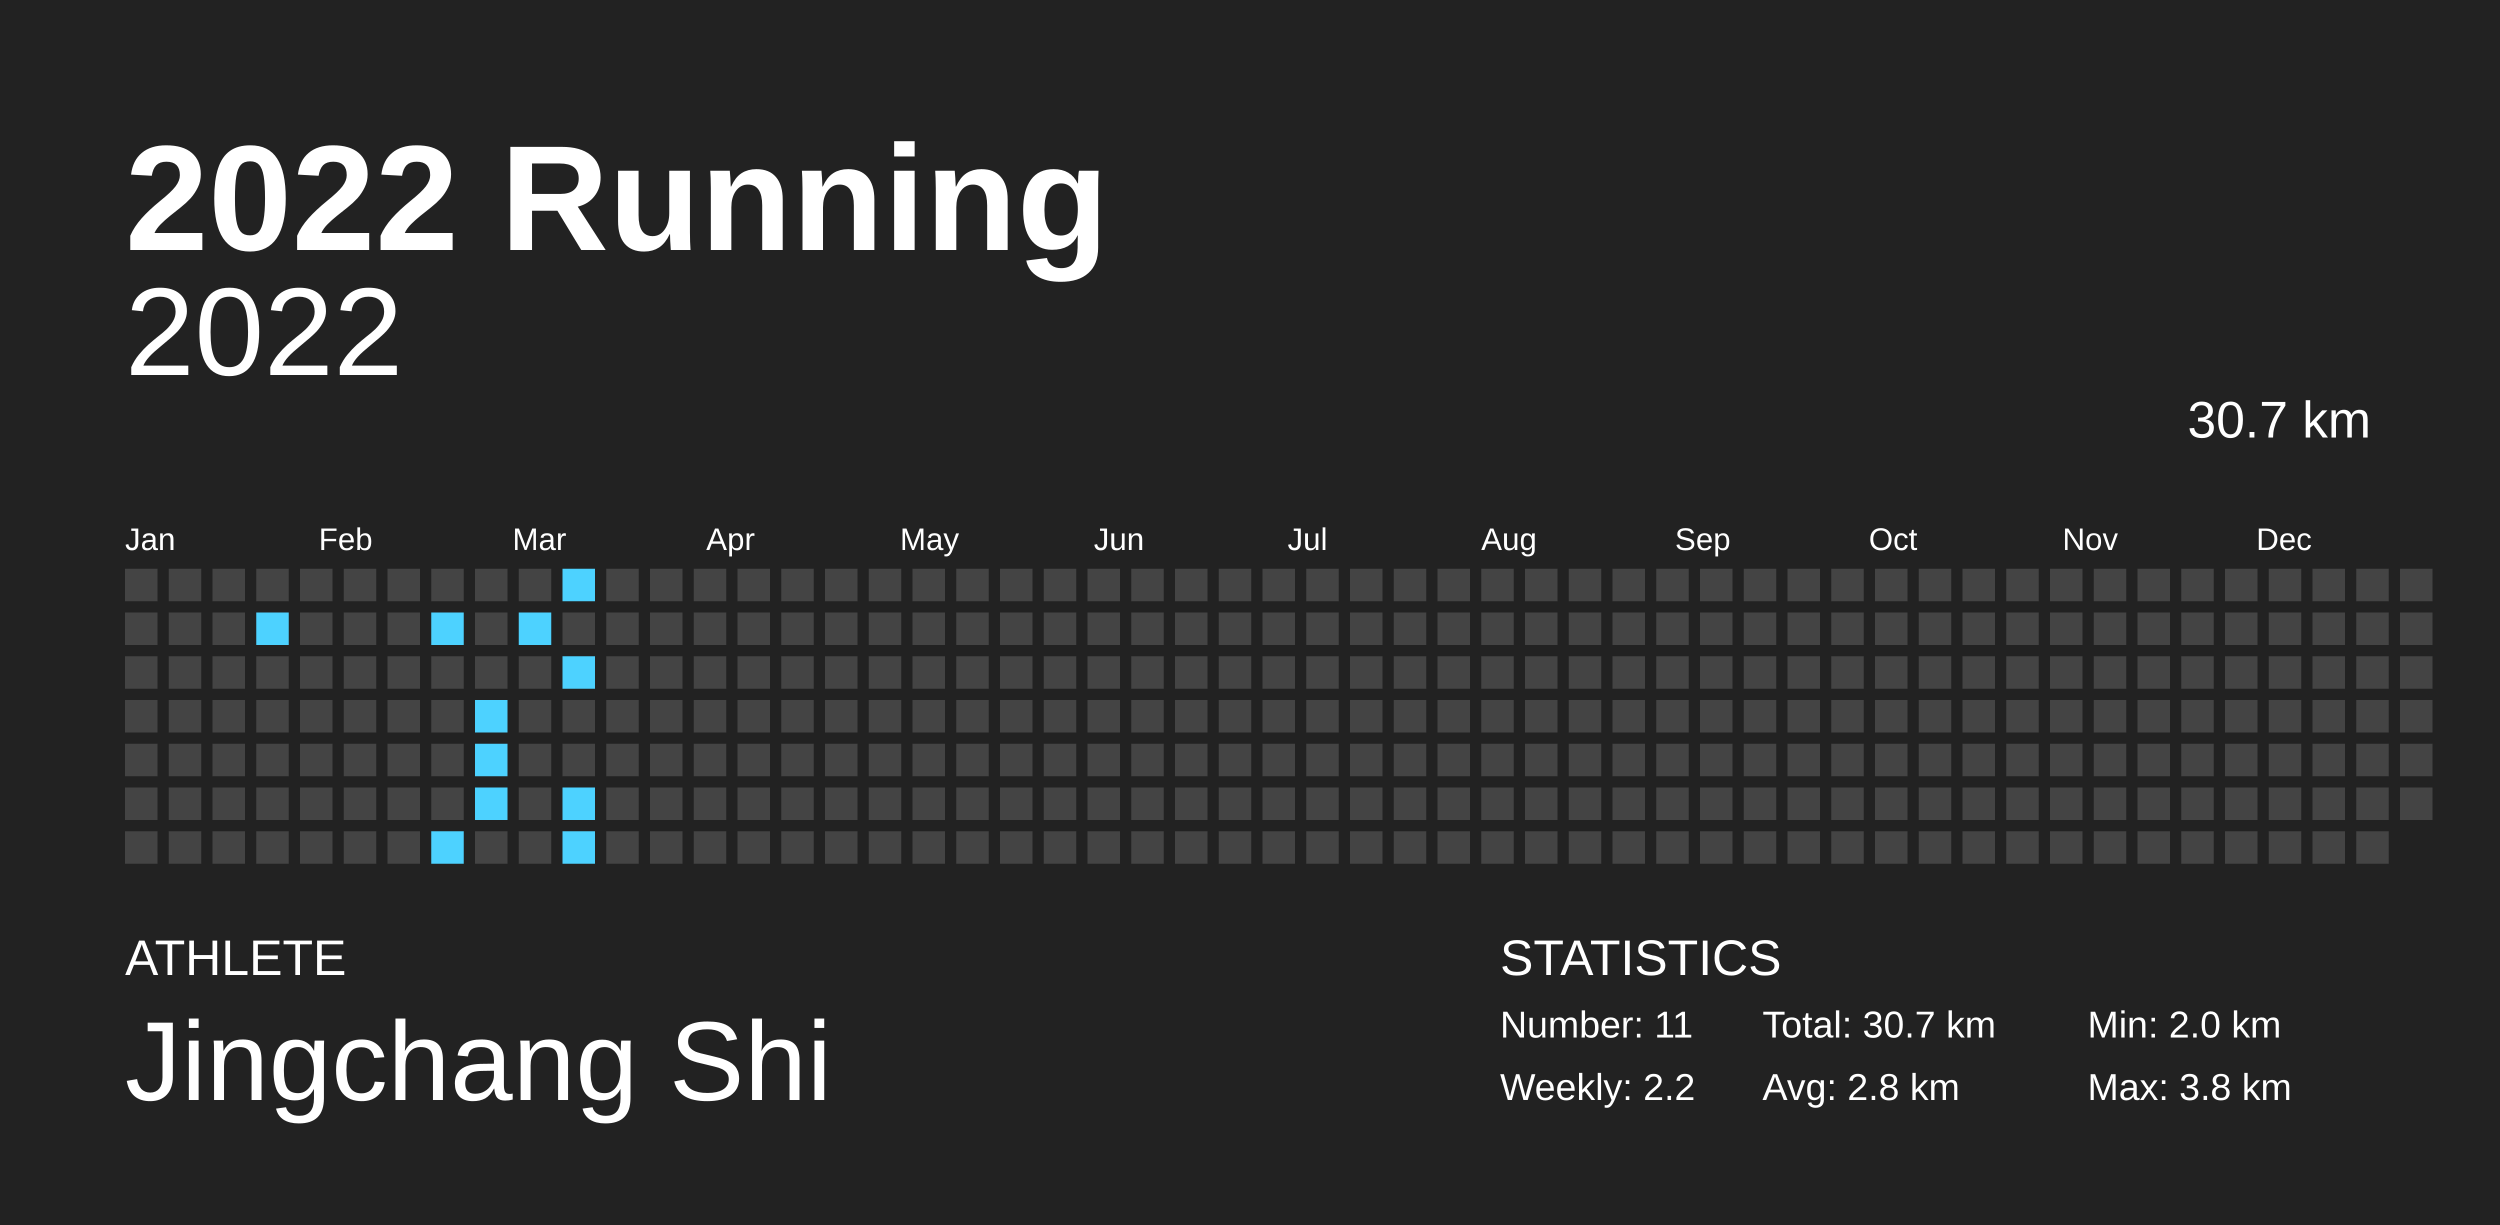
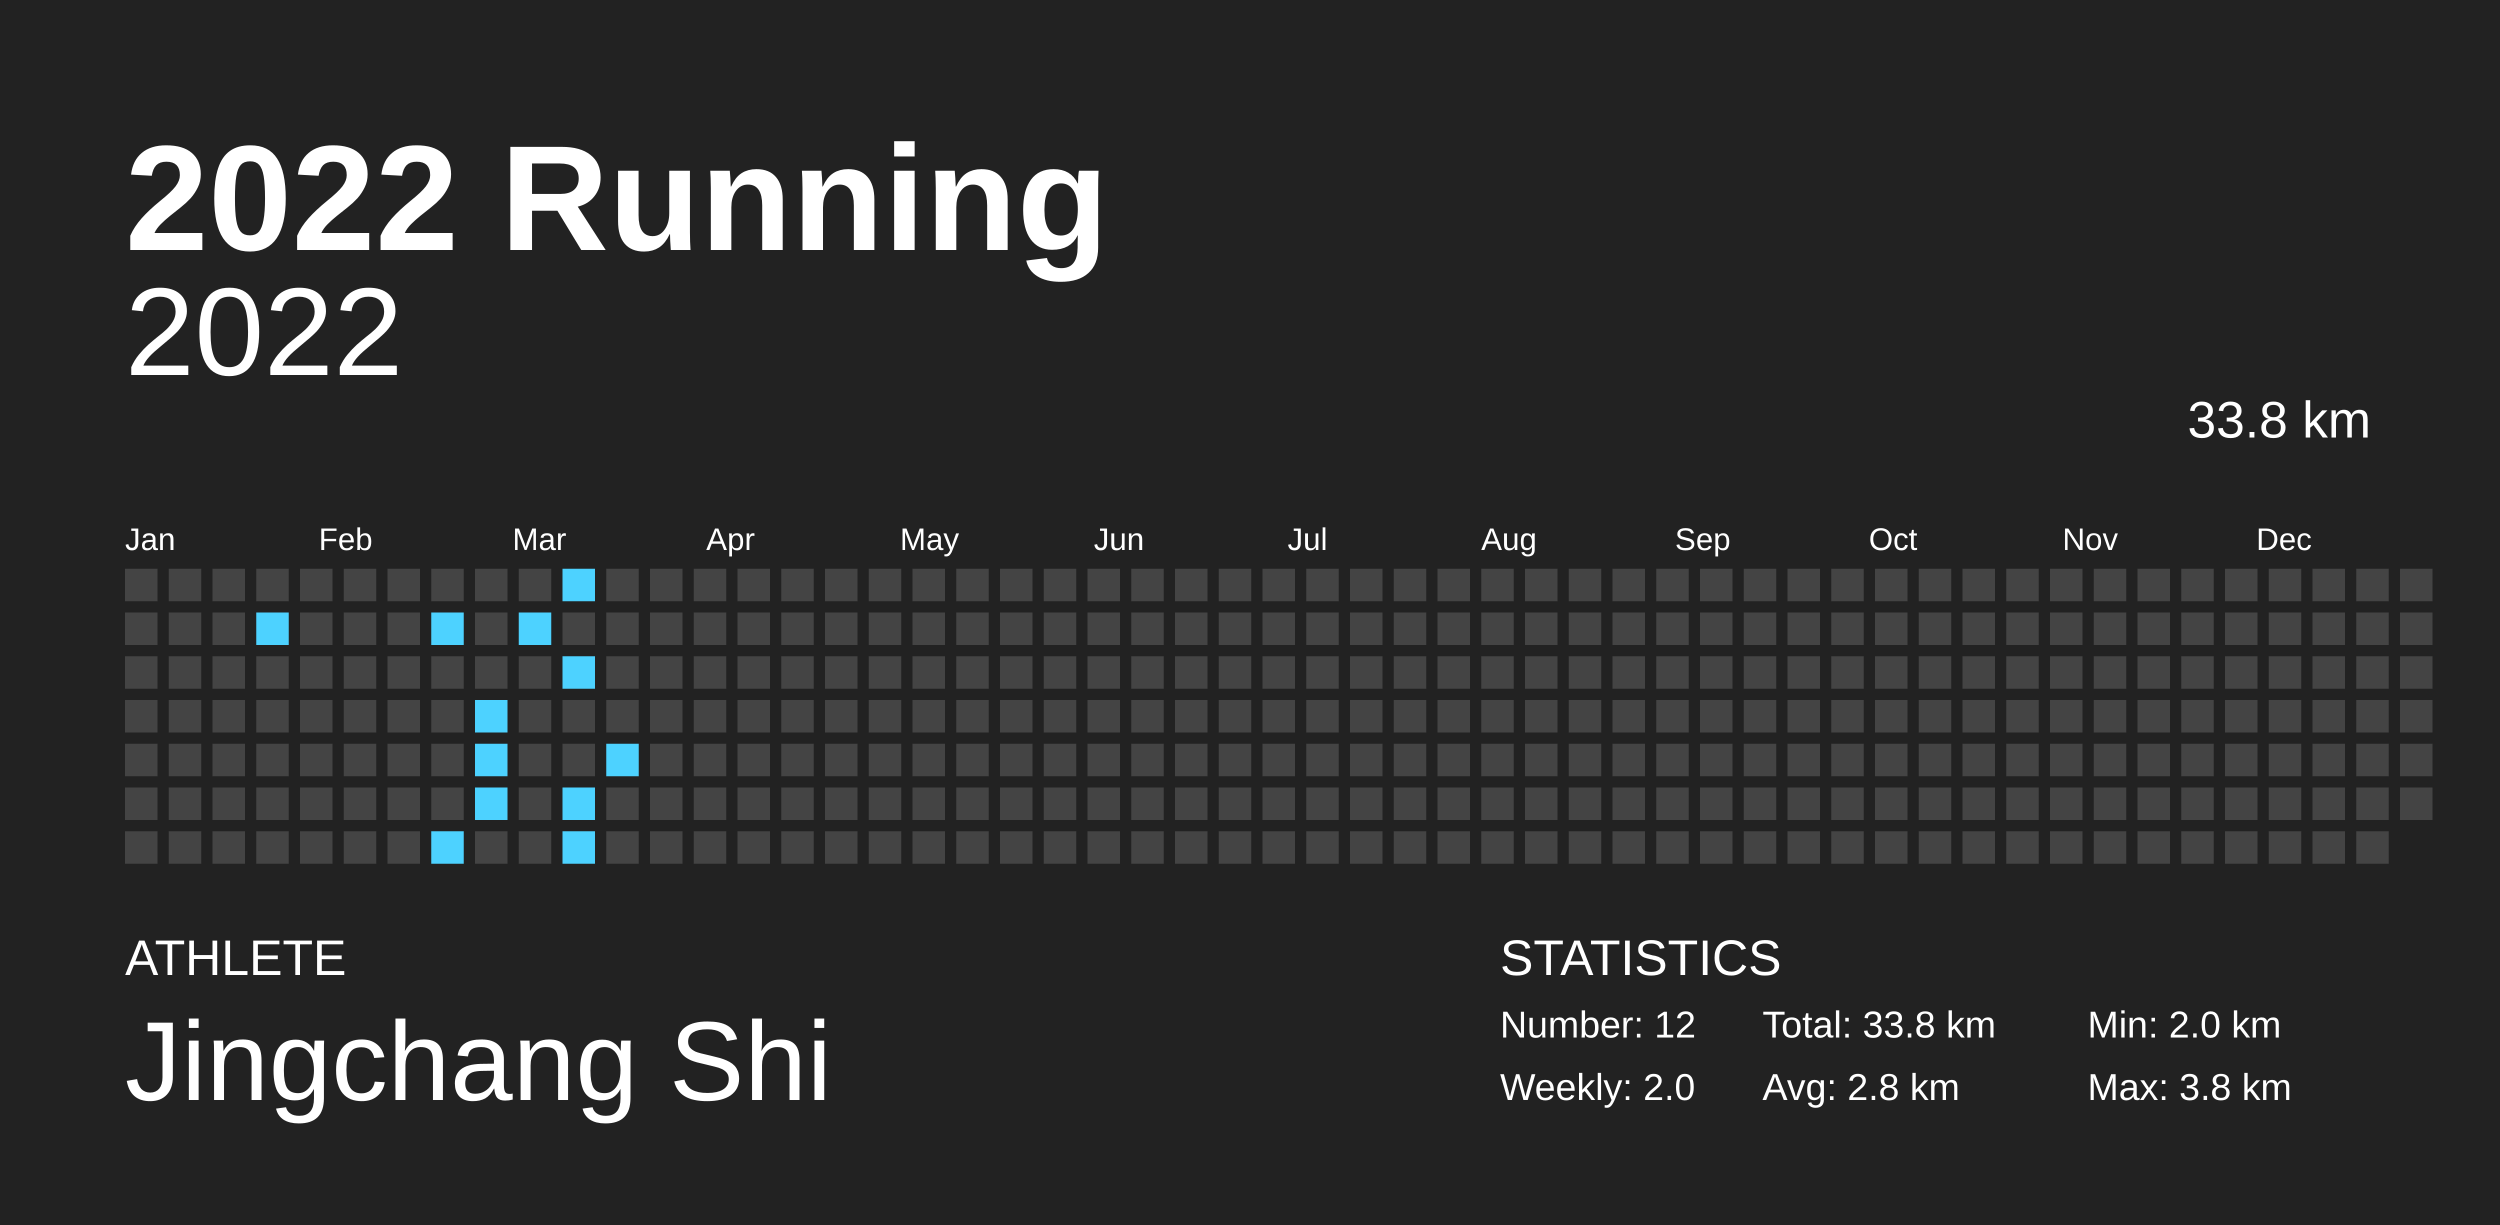
<svg xmlns="http://www.w3.org/2000/svg" baseProfile="full" height="98mm" version="1.1" viewBox="0,0,200,98" width="200mm">
  <defs />
  <rect fill="#222222" height="98" width="200" x="0" y="0" />
  <text fill="#FFFFFF" style="font-size:12px; font-family:Arial; font-weight:bold;" x="10" y="20">2022 Running</text>
  <text fill="#FFFFFF" style="font-size:4px; font-family:Arial" x="10" y="78">ATHLETE</text>
  <text fill="#FFFFFF" style="font-size:9px; font-family:Arial" x="10" y="88">Jingchang Shi</text>
  <text fill="#FFFFFF" style="font-size:4px; font-family:Arial" x="120" y="78">STATISTICS</text>
-   <text fill="#FFFFFF" style="font-size:3px; font-family:Arial" x="120" y="83">Number: 11</text>
-   <text fill="#FFFFFF" style="font-size:3px; font-family:Arial" x="120" y="88">Weekly: 2.2</text>
-   <text fill="#FFFFFF" style="font-size:3px; font-family:Arial" x="141" y="83">Total: 30.7 km</text>
+   <text fill="#FFFFFF" style="font-size:3px; font-family:Arial" x="120" y="83">Number: 12</text>
+   <text fill="#FFFFFF" style="font-size:3px; font-family:Arial" x="120" y="88">Weekly: 2.0</text>
+   <text fill="#FFFFFF" style="font-size:3px; font-family:Arial" x="141" y="83">Total: 33.8 km</text>
  <text fill="#FFFFFF" style="font-size:3px; font-family:Arial" x="141" y="88">Avg: 2.8 km</text>
  <text fill="#FFFFFF" style="font-size:3px; font-family:Arial" x="167" y="83">Min: 2.0 km</text>
  <text fill="#FFFFFF" style="font-size:3px; font-family:Arial" x="167" y="88">Max: 3.8 km</text>
  <text alignment-baseline="hanging" fill="#FFFFFF" style="font-size:10.0px; font-family:Arial;" x="10" y="30">2022</text>
-   <text alignment-baseline="hanging" fill="#FFFFFF" style="font-size:4.125px; font-family:Arial;" x="175" y="35">30.7 km</text>
+   <text alignment-baseline="hanging" fill="#FFFFFF" style="font-size:4.125px; font-family:Arial;" x="175" y="35">33.8 km</text>
  <text fill="#FFFFFF" style="font-size:2.5px; font-family:Arial" x="10.0" y="44">Jan</text>
  <text fill="#FFFFFF" style="font-size:2.5px; font-family:Arial" x="25.5" y="44">Feb</text>
  <text fill="#FFFFFF" style="font-size:2.5px; font-family:Arial" x="41.0" y="44">Mar</text>
  <text fill="#FFFFFF" style="font-size:2.5px; font-family:Arial" x="56.5" y="44">Apr</text>
  <text fill="#FFFFFF" style="font-size:2.5px; font-family:Arial" x="72.0" y="44">May</text>
  <text fill="#FFFFFF" style="font-size:2.5px; font-family:Arial" x="87.5" y="44">Jun</text>
  <text fill="#FFFFFF" style="font-size:2.5px; font-family:Arial" x="103.0" y="44">Jul</text>
  <text fill="#FFFFFF" style="font-size:2.5px; font-family:Arial" x="118.5" y="44">Aug</text>
  <text fill="#FFFFFF" style="font-size:2.5px; font-family:Arial" x="134.0" y="44">Sep</text>
  <text fill="#FFFFFF" style="font-size:2.5px; font-family:Arial" x="149.5" y="44">Oct</text>
  <text fill="#FFFFFF" style="font-size:2.5px; font-family:Arial" x="165.0" y="44">Nov</text>
  <text fill="#FFFFFF" style="font-size:2.5px; font-family:Arial" x="180.5" y="44">Dec</text>
  <rect fill="#444444" height="2.6" width="2.6" x="10.0" y="45.5" />
  <rect fill="#444444" height="2.6" width="2.6" x="10.0" y="49.0" />
  <rect fill="#444444" height="2.6" width="2.6" x="10.0" y="52.5" />
  <rect fill="#444444" height="2.6" width="2.6" x="10.0" y="56.0" />
  <rect fill="#444444" height="2.6" width="2.6" x="10.0" y="59.5" />
  <rect fill="#444444" height="2.6" width="2.6" x="10.0" y="63.0" />
  <rect fill="#444444" height="2.6" width="2.6" x="10.0" y="66.5" />
  <rect fill="#444444" height="2.6" width="2.6" x="13.5" y="45.5" />
  <rect fill="#444444" height="2.6" width="2.6" x="13.5" y="49.0" />
  <rect fill="#444444" height="2.6" width="2.6" x="13.5" y="52.5" />
  <rect fill="#444444" height="2.6" width="2.6" x="13.5" y="56.0" />
  <rect fill="#444444" height="2.6" width="2.6" x="13.5" y="59.5" />
  <rect fill="#444444" height="2.6" width="2.6" x="13.5" y="63.0" />
  <rect fill="#444444" height="2.6" width="2.6" x="13.5" y="66.5" />
  <rect fill="#444444" height="2.6" width="2.6" x="17.0" y="45.5" />
  <rect fill="#444444" height="2.6" width="2.6" x="17.0" y="49.0" />
  <rect fill="#444444" height="2.6" width="2.6" x="17.0" y="52.5" />
  <rect fill="#444444" height="2.6" width="2.6" x="17.0" y="56.0" />
  <rect fill="#444444" height="2.6" width="2.6" x="17.0" y="59.5" />
  <rect fill="#444444" height="2.6" width="2.6" x="17.0" y="63.0" />
  <rect fill="#444444" height="2.6" width="2.6" x="17.0" y="66.5" />
  <rect fill="#444444" height="2.6" width="2.6" x="20.5" y="45.5" />
  <rect fill="#4dd2ff" height="2.6" width="2.6" x="20.5" y="49.0" />
  <rect fill="#444444" height="2.6" width="2.6" x="20.5" y="52.5" />
  <rect fill="#444444" height="2.6" width="2.6" x="20.5" y="56.0" />
  <rect fill="#444444" height="2.6" width="2.6" x="20.5" y="59.5" />
  <rect fill="#444444" height="2.6" width="2.6" x="20.5" y="63.0" />
  <rect fill="#444444" height="2.6" width="2.6" x="20.5" y="66.5" />
  <rect fill="#444444" height="2.6" width="2.6" x="24.0" y="45.5" />
  <rect fill="#444444" height="2.6" width="2.6" x="24.0" y="49.0" />
  <rect fill="#444444" height="2.6" width="2.6" x="24.0" y="52.5" />
  <rect fill="#444444" height="2.6" width="2.6" x="24.0" y="56.0" />
  <rect fill="#444444" height="2.6" width="2.6" x="24.0" y="59.5" />
  <rect fill="#444444" height="2.6" width="2.6" x="24.0" y="63.0" />
  <rect fill="#444444" height="2.6" width="2.6" x="24.0" y="66.5" />
  <rect fill="#444444" height="2.6" width="2.6" x="27.5" y="45.5" />
  <rect fill="#444444" height="2.6" width="2.6" x="27.5" y="49.0" />
  <rect fill="#444444" height="2.6" width="2.6" x="27.5" y="52.5" />
  <rect fill="#444444" height="2.6" width="2.6" x="27.5" y="56.0" />
  <rect fill="#444444" height="2.6" width="2.6" x="27.5" y="59.5" />
  <rect fill="#444444" height="2.6" width="2.6" x="27.5" y="63.0" />
  <rect fill="#444444" height="2.6" width="2.6" x="27.5" y="66.5" />
  <rect fill="#444444" height="2.6" width="2.6" x="31.0" y="45.5" />
  <rect fill="#444444" height="2.6" width="2.6" x="31.0" y="49.0" />
  <rect fill="#444444" height="2.6" width="2.6" x="31.0" y="52.5" />
  <rect fill="#444444" height="2.6" width="2.6" x="31.0" y="56.0" />
  <rect fill="#444444" height="2.6" width="2.6" x="31.0" y="59.5" />
  <rect fill="#444444" height="2.6" width="2.6" x="31.0" y="63.0" />
  <rect fill="#444444" height="2.6" width="2.6" x="31.0" y="66.5" />
  <rect fill="#444444" height="2.6" width="2.6" x="34.5" y="45.5" />
  <rect fill="#4dd2ff" height="2.6" width="2.6" x="34.5" y="49.0" />
  <rect fill="#444444" height="2.6" width="2.6" x="34.5" y="52.5" />
  <rect fill="#444444" height="2.6" width="2.6" x="34.5" y="56.0" />
  <rect fill="#444444" height="2.6" width="2.6" x="34.5" y="59.5" />
  <rect fill="#444444" height="2.6" width="2.6" x="34.5" y="63.0" />
  <rect fill="#4dd2ff" height="2.6" width="2.6" x="34.5" y="66.5" />
  <rect fill="#444444" height="2.6" width="2.6" x="38.0" y="45.5" />
  <rect fill="#444444" height="2.6" width="2.6" x="38.0" y="49.0" />
  <rect fill="#444444" height="2.6" width="2.6" x="38.0" y="52.5" />
  <rect fill="#4dd2ff" height="2.6" width="2.6" x="38.0" y="56.0" />
  <rect fill="#4dd2ff" height="2.6" width="2.6" x="38.0" y="59.5" />
  <rect fill="#4dd2ff" height="2.6" width="2.6" x="38.0" y="63.0" />
  <rect fill="#444444" height="2.6" width="2.6" x="38.0" y="66.5" />
  <rect fill="#444444" height="2.6" width="2.6" x="41.5" y="45.5" />
  <rect fill="#4dd2ff" height="2.6" width="2.6" x="41.5" y="49.0" />
  <rect fill="#444444" height="2.6" width="2.6" x="41.5" y="52.5" />
  <rect fill="#444444" height="2.6" width="2.6" x="41.5" y="56.0" />
  <rect fill="#444444" height="2.6" width="2.6" x="41.5" y="59.5" />
  <rect fill="#444444" height="2.6" width="2.6" x="41.5" y="63.0" />
  <rect fill="#444444" height="2.6" width="2.6" x="41.5" y="66.5" />
  <rect fill="#4dd2ff" height="2.6" width="2.6" x="45.0" y="45.5" />
  <rect fill="#444444" height="2.6" width="2.6" x="45.0" y="49.0" />
  <rect fill="#4dd2ff" height="2.6" width="2.6" x="45.0" y="52.5" />
  <rect fill="#444444" height="2.6" width="2.6" x="45.0" y="56.0" />
  <rect fill="#444444" height="2.6" width="2.6" x="45.0" y="59.5" />
  <rect fill="#4dd2ff" height="2.6" width="2.6" x="45.0" y="63.0" />
  <rect fill="#4dd2ff" height="2.6" width="2.6" x="45.0" y="66.5" />
  <rect fill="#444444" height="2.6" width="2.6" x="48.5" y="45.5" />
  <rect fill="#444444" height="2.6" width="2.6" x="48.5" y="49.0" />
  <rect fill="#444444" height="2.6" width="2.6" x="48.5" y="52.5" />
  <rect fill="#444444" height="2.6" width="2.6" x="48.5" y="56.0" />
-   <rect fill="#444444" height="2.6" width="2.6" x="48.5" y="59.5" />
+   <rect fill="#4dd2ff" height="2.6" width="2.6" x="48.5" y="59.5" />
  <rect fill="#444444" height="2.6" width="2.6" x="48.5" y="63.0" />
  <rect fill="#444444" height="2.6" width="2.6" x="48.5" y="66.5" />
  <rect fill="#444444" height="2.6" width="2.6" x="52.0" y="45.5" />
  <rect fill="#444444" height="2.6" width="2.6" x="52.0" y="49.0" />
  <rect fill="#444444" height="2.6" width="2.6" x="52.0" y="52.5" />
  <rect fill="#444444" height="2.6" width="2.6" x="52.0" y="56.0" />
  <rect fill="#444444" height="2.6" width="2.6" x="52.0" y="59.5" />
  <rect fill="#444444" height="2.6" width="2.6" x="52.0" y="63.0" />
  <rect fill="#444444" height="2.6" width="2.6" x="52.0" y="66.5" />
  <rect fill="#444444" height="2.6" width="2.6" x="55.5" y="45.5" />
  <rect fill="#444444" height="2.6" width="2.6" x="55.5" y="49.0" />
  <rect fill="#444444" height="2.6" width="2.6" x="55.5" y="52.5" />
  <rect fill="#444444" height="2.6" width="2.6" x="55.5" y="56.0" />
  <rect fill="#444444" height="2.6" width="2.6" x="55.5" y="59.5" />
  <rect fill="#444444" height="2.6" width="2.6" x="55.5" y="63.0" />
  <rect fill="#444444" height="2.6" width="2.6" x="55.5" y="66.5" />
  <rect fill="#444444" height="2.6" width="2.6" x="59.0" y="45.5" />
  <rect fill="#444444" height="2.6" width="2.6" x="59.0" y="49.0" />
  <rect fill="#444444" height="2.6" width="2.6" x="59.0" y="52.5" />
  <rect fill="#444444" height="2.6" width="2.6" x="59.0" y="56.0" />
  <rect fill="#444444" height="2.6" width="2.6" x="59.0" y="59.5" />
  <rect fill="#444444" height="2.6" width="2.6" x="59.0" y="63.0" />
  <rect fill="#444444" height="2.6" width="2.6" x="59.0" y="66.5" />
  <rect fill="#444444" height="2.6" width="2.6" x="62.5" y="45.5" />
  <rect fill="#444444" height="2.6" width="2.6" x="62.5" y="49.0" />
  <rect fill="#444444" height="2.6" width="2.6" x="62.5" y="52.5" />
  <rect fill="#444444" height="2.6" width="2.6" x="62.5" y="56.0" />
  <rect fill="#444444" height="2.6" width="2.6" x="62.5" y="59.5" />
  <rect fill="#444444" height="2.6" width="2.6" x="62.5" y="63.0" />
  <rect fill="#444444" height="2.6" width="2.6" x="62.5" y="66.5" />
  <rect fill="#444444" height="2.6" width="2.6" x="66.0" y="45.5" />
  <rect fill="#444444" height="2.6" width="2.6" x="66.0" y="49.0" />
  <rect fill="#444444" height="2.6" width="2.6" x="66.0" y="52.5" />
  <rect fill="#444444" height="2.6" width="2.6" x="66.0" y="56.0" />
  <rect fill="#444444" height="2.6" width="2.6" x="66.0" y="59.5" />
  <rect fill="#444444" height="2.6" width="2.6" x="66.0" y="63.0" />
  <rect fill="#444444" height="2.6" width="2.6" x="66.0" y="66.5" />
  <rect fill="#444444" height="2.6" width="2.6" x="69.5" y="45.5" />
  <rect fill="#444444" height="2.6" width="2.6" x="69.5" y="49.0" />
  <rect fill="#444444" height="2.6" width="2.6" x="69.5" y="52.5" />
  <rect fill="#444444" height="2.6" width="2.6" x="69.5" y="56.0" />
  <rect fill="#444444" height="2.6" width="2.6" x="69.5" y="59.5" />
  <rect fill="#444444" height="2.6" width="2.6" x="69.5" y="63.0" />
  <rect fill="#444444" height="2.6" width="2.6" x="69.5" y="66.5" />
  <rect fill="#444444" height="2.6" width="2.6" x="73.0" y="45.5" />
  <rect fill="#444444" height="2.6" width="2.6" x="73.0" y="49.0" />
  <rect fill="#444444" height="2.6" width="2.6" x="73.0" y="52.5" />
  <rect fill="#444444" height="2.6" width="2.6" x="73.0" y="56.0" />
  <rect fill="#444444" height="2.6" width="2.6" x="73.0" y="59.5" />
  <rect fill="#444444" height="2.6" width="2.6" x="73.0" y="63.0" />
  <rect fill="#444444" height="2.6" width="2.6" x="73.0" y="66.5" />
  <rect fill="#444444" height="2.6" width="2.6" x="76.5" y="45.5" />
  <rect fill="#444444" height="2.6" width="2.6" x="76.5" y="49.0" />
  <rect fill="#444444" height="2.6" width="2.6" x="76.5" y="52.5" />
  <rect fill="#444444" height="2.6" width="2.6" x="76.5" y="56.0" />
  <rect fill="#444444" height="2.6" width="2.6" x="76.5" y="59.5" />
  <rect fill="#444444" height="2.6" width="2.6" x="76.5" y="63.0" />
  <rect fill="#444444" height="2.6" width="2.6" x="76.5" y="66.5" />
  <rect fill="#444444" height="2.6" width="2.6" x="80.0" y="45.5" />
  <rect fill="#444444" height="2.6" width="2.6" x="80.0" y="49.0" />
  <rect fill="#444444" height="2.6" width="2.6" x="80.0" y="52.5" />
  <rect fill="#444444" height="2.6" width="2.6" x="80.0" y="56.0" />
  <rect fill="#444444" height="2.6" width="2.6" x="80.0" y="59.5" />
  <rect fill="#444444" height="2.6" width="2.6" x="80.0" y="63.0" />
  <rect fill="#444444" height="2.6" width="2.6" x="80.0" y="66.5" />
  <rect fill="#444444" height="2.6" width="2.6" x="83.5" y="45.5" />
  <rect fill="#444444" height="2.6" width="2.6" x="83.5" y="49.0" />
  <rect fill="#444444" height="2.6" width="2.6" x="83.5" y="52.5" />
  <rect fill="#444444" height="2.6" width="2.6" x="83.5" y="56.0" />
  <rect fill="#444444" height="2.6" width="2.6" x="83.5" y="59.5" />
  <rect fill="#444444" height="2.6" width="2.6" x="83.5" y="63.0" />
  <rect fill="#444444" height="2.6" width="2.6" x="83.5" y="66.5" />
  <rect fill="#444444" height="2.6" width="2.6" x="87.0" y="45.5" />
  <rect fill="#444444" height="2.6" width="2.6" x="87.0" y="49.0" />
  <rect fill="#444444" height="2.6" width="2.6" x="87.0" y="52.5" />
  <rect fill="#444444" height="2.6" width="2.6" x="87.0" y="56.0" />
  <rect fill="#444444" height="2.6" width="2.6" x="87.0" y="59.5" />
  <rect fill="#444444" height="2.6" width="2.6" x="87.0" y="63.0" />
  <rect fill="#444444" height="2.6" width="2.6" x="87.0" y="66.5" />
  <rect fill="#444444" height="2.6" width="2.6" x="90.5" y="45.5" />
  <rect fill="#444444" height="2.6" width="2.6" x="90.5" y="49.0" />
  <rect fill="#444444" height="2.6" width="2.6" x="90.5" y="52.5" />
  <rect fill="#444444" height="2.6" width="2.6" x="90.5" y="56.0" />
  <rect fill="#444444" height="2.6" width="2.6" x="90.5" y="59.5" />
  <rect fill="#444444" height="2.6" width="2.6" x="90.5" y="63.0" />
  <rect fill="#444444" height="2.6" width="2.6" x="90.5" y="66.5" />
  <rect fill="#444444" height="2.6" width="2.6" x="94.0" y="45.5" />
  <rect fill="#444444" height="2.6" width="2.6" x="94.0" y="49.0" />
  <rect fill="#444444" height="2.6" width="2.6" x="94.0" y="52.5" />
  <rect fill="#444444" height="2.6" width="2.6" x="94.0" y="56.0" />
  <rect fill="#444444" height="2.6" width="2.6" x="94.0" y="59.5" />
  <rect fill="#444444" height="2.6" width="2.6" x="94.0" y="63.0" />
  <rect fill="#444444" height="2.6" width="2.6" x="94.0" y="66.5" />
  <rect fill="#444444" height="2.6" width="2.6" x="97.5" y="45.5" />
  <rect fill="#444444" height="2.6" width="2.6" x="97.5" y="49.0" />
  <rect fill="#444444" height="2.6" width="2.6" x="97.5" y="52.5" />
  <rect fill="#444444" height="2.6" width="2.6" x="97.5" y="56.0" />
  <rect fill="#444444" height="2.6" width="2.6" x="97.5" y="59.5" />
  <rect fill="#444444" height="2.6" width="2.6" x="97.5" y="63.0" />
  <rect fill="#444444" height="2.6" width="2.6" x="97.5" y="66.5" />
  <rect fill="#444444" height="2.6" width="2.6" x="101.0" y="45.5" />
  <rect fill="#444444" height="2.6" width="2.6" x="101.0" y="49.0" />
  <rect fill="#444444" height="2.6" width="2.6" x="101.0" y="52.5" />
  <rect fill="#444444" height="2.6" width="2.6" x="101.0" y="56.0" />
  <rect fill="#444444" height="2.6" width="2.6" x="101.0" y="59.5" />
  <rect fill="#444444" height="2.6" width="2.6" x="101.0" y="63.0" />
  <rect fill="#444444" height="2.6" width="2.6" x="101.0" y="66.5" />
  <rect fill="#444444" height="2.6" width="2.6" x="104.5" y="45.5" />
  <rect fill="#444444" height="2.6" width="2.6" x="104.5" y="49.0" />
  <rect fill="#444444" height="2.6" width="2.6" x="104.5" y="52.5" />
  <rect fill="#444444" height="2.6" width="2.6" x="104.5" y="56.0" />
  <rect fill="#444444" height="2.6" width="2.6" x="104.5" y="59.5" />
  <rect fill="#444444" height="2.6" width="2.6" x="104.5" y="63.0" />
  <rect fill="#444444" height="2.6" width="2.6" x="104.5" y="66.5" />
  <rect fill="#444444" height="2.6" width="2.6" x="108.0" y="45.5" />
  <rect fill="#444444" height="2.6" width="2.6" x="108.0" y="49.0" />
  <rect fill="#444444" height="2.6" width="2.6" x="108.0" y="52.5" />
  <rect fill="#444444" height="2.6" width="2.6" x="108.0" y="56.0" />
  <rect fill="#444444" height="2.6" width="2.6" x="108.0" y="59.5" />
  <rect fill="#444444" height="2.6" width="2.6" x="108.0" y="63.0" />
  <rect fill="#444444" height="2.6" width="2.6" x="108.0" y="66.5" />
  <rect fill="#444444" height="2.6" width="2.6" x="111.5" y="45.5" />
  <rect fill="#444444" height="2.6" width="2.6" x="111.5" y="49.0" />
  <rect fill="#444444" height="2.6" width="2.6" x="111.5" y="52.5" />
  <rect fill="#444444" height="2.6" width="2.6" x="111.5" y="56.0" />
  <rect fill="#444444" height="2.6" width="2.6" x="111.5" y="59.5" />
  <rect fill="#444444" height="2.6" width="2.6" x="111.5" y="63.0" />
  <rect fill="#444444" height="2.6" width="2.6" x="111.5" y="66.5" />
  <rect fill="#444444" height="2.6" width="2.6" x="115.0" y="45.5" />
  <rect fill="#444444" height="2.6" width="2.6" x="115.0" y="49.0" />
  <rect fill="#444444" height="2.6" width="2.6" x="115.0" y="52.5" />
  <rect fill="#444444" height="2.6" width="2.6" x="115.0" y="56.0" />
  <rect fill="#444444" height="2.6" width="2.6" x="115.0" y="59.5" />
  <rect fill="#444444" height="2.6" width="2.6" x="115.0" y="63.0" />
  <rect fill="#444444" height="2.6" width="2.6" x="115.0" y="66.5" />
  <rect fill="#444444" height="2.6" width="2.6" x="118.5" y="45.5" />
  <rect fill="#444444" height="2.6" width="2.6" x="118.5" y="49.0" />
  <rect fill="#444444" height="2.6" width="2.6" x="118.5" y="52.5" />
  <rect fill="#444444" height="2.6" width="2.6" x="118.5" y="56.0" />
  <rect fill="#444444" height="2.6" width="2.6" x="118.5" y="59.5" />
  <rect fill="#444444" height="2.6" width="2.6" x="118.5" y="63.0" />
  <rect fill="#444444" height="2.6" width="2.6" x="118.5" y="66.5" />
  <rect fill="#444444" height="2.6" width="2.6" x="122.0" y="45.5" />
  <rect fill="#444444" height="2.6" width="2.6" x="122.0" y="49.0" />
  <rect fill="#444444" height="2.6" width="2.6" x="122.0" y="52.5" />
  <rect fill="#444444" height="2.6" width="2.6" x="122.0" y="56.0" />
  <rect fill="#444444" height="2.6" width="2.6" x="122.0" y="59.5" />
  <rect fill="#444444" height="2.6" width="2.6" x="122.0" y="63.0" />
  <rect fill="#444444" height="2.6" width="2.6" x="122.0" y="66.5" />
  <rect fill="#444444" height="2.6" width="2.6" x="125.5" y="45.5" />
  <rect fill="#444444" height="2.6" width="2.6" x="125.5" y="49.0" />
  <rect fill="#444444" height="2.6" width="2.6" x="125.5" y="52.5" />
  <rect fill="#444444" height="2.6" width="2.6" x="125.5" y="56.0" />
  <rect fill="#444444" height="2.6" width="2.6" x="125.5" y="59.5" />
  <rect fill="#444444" height="2.6" width="2.6" x="125.5" y="63.0" />
  <rect fill="#444444" height="2.6" width="2.6" x="125.5" y="66.5" />
  <rect fill="#444444" height="2.6" width="2.6" x="129.0" y="45.5" />
  <rect fill="#444444" height="2.6" width="2.6" x="129.0" y="49.0" />
  <rect fill="#444444" height="2.6" width="2.6" x="129.0" y="52.5" />
  <rect fill="#444444" height="2.6" width="2.6" x="129.0" y="56.0" />
  <rect fill="#444444" height="2.6" width="2.6" x="129.0" y="59.5" />
  <rect fill="#444444" height="2.6" width="2.6" x="129.0" y="63.0" />
  <rect fill="#444444" height="2.6" width="2.6" x="129.0" y="66.5" />
  <rect fill="#444444" height="2.6" width="2.6" x="132.5" y="45.5" />
  <rect fill="#444444" height="2.6" width="2.6" x="132.5" y="49.0" />
  <rect fill="#444444" height="2.6" width="2.6" x="132.5" y="52.5" />
  <rect fill="#444444" height="2.6" width="2.6" x="132.5" y="56.0" />
  <rect fill="#444444" height="2.6" width="2.6" x="132.5" y="59.5" />
  <rect fill="#444444" height="2.6" width="2.6" x="132.5" y="63.0" />
  <rect fill="#444444" height="2.6" width="2.6" x="132.5" y="66.5" />
  <rect fill="#444444" height="2.6" width="2.6" x="136.0" y="45.5" />
  <rect fill="#444444" height="2.6" width="2.6" x="136.0" y="49.0" />
  <rect fill="#444444" height="2.6" width="2.6" x="136.0" y="52.5" />
  <rect fill="#444444" height="2.6" width="2.6" x="136.0" y="56.0" />
  <rect fill="#444444" height="2.6" width="2.6" x="136.0" y="59.5" />
  <rect fill="#444444" height="2.6" width="2.6" x="136.0" y="63.0" />
  <rect fill="#444444" height="2.6" width="2.6" x="136.0" y="66.5" />
  <rect fill="#444444" height="2.6" width="2.6" x="139.5" y="45.5" />
  <rect fill="#444444" height="2.6" width="2.6" x="139.5" y="49.0" />
  <rect fill="#444444" height="2.6" width="2.6" x="139.5" y="52.5" />
  <rect fill="#444444" height="2.6" width="2.6" x="139.5" y="56.0" />
  <rect fill="#444444" height="2.6" width="2.6" x="139.5" y="59.5" />
  <rect fill="#444444" height="2.6" width="2.6" x="139.5" y="63.0" />
  <rect fill="#444444" height="2.6" width="2.6" x="139.5" y="66.5" />
  <rect fill="#444444" height="2.6" width="2.6" x="143.0" y="45.5" />
  <rect fill="#444444" height="2.6" width="2.6" x="143.0" y="49.0" />
  <rect fill="#444444" height="2.6" width="2.6" x="143.0" y="52.5" />
  <rect fill="#444444" height="2.6" width="2.6" x="143.0" y="56.0" />
  <rect fill="#444444" height="2.6" width="2.6" x="143.0" y="59.5" />
  <rect fill="#444444" height="2.6" width="2.6" x="143.0" y="63.0" />
  <rect fill="#444444" height="2.6" width="2.6" x="143.0" y="66.5" />
  <rect fill="#444444" height="2.6" width="2.6" x="146.5" y="45.5" />
  <rect fill="#444444" height="2.6" width="2.6" x="146.5" y="49.0" />
  <rect fill="#444444" height="2.6" width="2.6" x="146.5" y="52.5" />
  <rect fill="#444444" height="2.6" width="2.6" x="146.5" y="56.0" />
  <rect fill="#444444" height="2.6" width="2.6" x="146.5" y="59.5" />
  <rect fill="#444444" height="2.6" width="2.6" x="146.5" y="63.0" />
  <rect fill="#444444" height="2.6" width="2.6" x="146.5" y="66.5" />
  <rect fill="#444444" height="2.6" width="2.6" x="150.0" y="45.5" />
  <rect fill="#444444" height="2.6" width="2.6" x="150.0" y="49.0" />
  <rect fill="#444444" height="2.6" width="2.6" x="150.0" y="52.5" />
  <rect fill="#444444" height="2.6" width="2.6" x="150.0" y="56.0" />
  <rect fill="#444444" height="2.6" width="2.6" x="150.0" y="59.5" />
  <rect fill="#444444" height="2.6" width="2.6" x="150.0" y="63.0" />
  <rect fill="#444444" height="2.6" width="2.6" x="150.0" y="66.5" />
  <rect fill="#444444" height="2.6" width="2.6" x="153.5" y="45.5" />
  <rect fill="#444444" height="2.6" width="2.6" x="153.5" y="49.0" />
  <rect fill="#444444" height="2.6" width="2.6" x="153.5" y="52.5" />
  <rect fill="#444444" height="2.6" width="2.6" x="153.5" y="56.0" />
  <rect fill="#444444" height="2.6" width="2.6" x="153.5" y="59.5" />
  <rect fill="#444444" height="2.6" width="2.6" x="153.5" y="63.0" />
  <rect fill="#444444" height="2.6" width="2.6" x="153.5" y="66.5" />
  <rect fill="#444444" height="2.6" width="2.6" x="157.0" y="45.5" />
  <rect fill="#444444" height="2.6" width="2.6" x="157.0" y="49.0" />
  <rect fill="#444444" height="2.6" width="2.6" x="157.0" y="52.5" />
  <rect fill="#444444" height="2.6" width="2.6" x="157.0" y="56.0" />
  <rect fill="#444444" height="2.6" width="2.6" x="157.0" y="59.5" />
  <rect fill="#444444" height="2.6" width="2.6" x="157.0" y="63.0" />
  <rect fill="#444444" height="2.6" width="2.6" x="157.0" y="66.5" />
  <rect fill="#444444" height="2.6" width="2.6" x="160.5" y="45.5" />
  <rect fill="#444444" height="2.6" width="2.6" x="160.5" y="49.0" />
  <rect fill="#444444" height="2.6" width="2.6" x="160.5" y="52.5" />
  <rect fill="#444444" height="2.6" width="2.6" x="160.5" y="56.0" />
  <rect fill="#444444" height="2.6" width="2.6" x="160.5" y="59.5" />
  <rect fill="#444444" height="2.6" width="2.6" x="160.5" y="63.0" />
  <rect fill="#444444" height="2.6" width="2.6" x="160.5" y="66.5" />
  <rect fill="#444444" height="2.6" width="2.6" x="164.0" y="45.5" />
  <rect fill="#444444" height="2.6" width="2.6" x="164.0" y="49.0" />
  <rect fill="#444444" height="2.6" width="2.6" x="164.0" y="52.5" />
  <rect fill="#444444" height="2.6" width="2.6" x="164.0" y="56.0" />
  <rect fill="#444444" height="2.6" width="2.6" x="164.0" y="59.5" />
  <rect fill="#444444" height="2.6" width="2.6" x="164.0" y="63.0" />
  <rect fill="#444444" height="2.6" width="2.6" x="164.0" y="66.5" />
  <rect fill="#444444" height="2.6" width="2.6" x="167.5" y="45.5" />
  <rect fill="#444444" height="2.6" width="2.6" x="167.5" y="49.0" />
  <rect fill="#444444" height="2.6" width="2.6" x="167.5" y="52.5" />
  <rect fill="#444444" height="2.6" width="2.6" x="167.5" y="56.0" />
  <rect fill="#444444" height="2.6" width="2.6" x="167.5" y="59.5" />
  <rect fill="#444444" height="2.6" width="2.6" x="167.5" y="63.0" />
  <rect fill="#444444" height="2.6" width="2.6" x="167.5" y="66.5" />
  <rect fill="#444444" height="2.6" width="2.6" x="171.0" y="45.5" />
  <rect fill="#444444" height="2.6" width="2.6" x="171.0" y="49.0" />
  <rect fill="#444444" height="2.6" width="2.6" x="171.0" y="52.5" />
  <rect fill="#444444" height="2.6" width="2.6" x="171.0" y="56.0" />
  <rect fill="#444444" height="2.6" width="2.6" x="171.0" y="59.5" />
  <rect fill="#444444" height="2.6" width="2.6" x="171.0" y="63.0" />
  <rect fill="#444444" height="2.6" width="2.6" x="171.0" y="66.5" />
  <rect fill="#444444" height="2.6" width="2.6" x="174.5" y="45.5" />
  <rect fill="#444444" height="2.6" width="2.6" x="174.5" y="49.0" />
  <rect fill="#444444" height="2.6" width="2.6" x="174.5" y="52.5" />
  <rect fill="#444444" height="2.6" width="2.6" x="174.5" y="56.0" />
  <rect fill="#444444" height="2.6" width="2.6" x="174.5" y="59.5" />
  <rect fill="#444444" height="2.6" width="2.6" x="174.5" y="63.0" />
  <rect fill="#444444" height="2.6" width="2.6" x="174.5" y="66.5" />
  <rect fill="#444444" height="2.6" width="2.6" x="178.0" y="45.5" />
  <rect fill="#444444" height="2.6" width="2.6" x="178.0" y="49.0" />
  <rect fill="#444444" height="2.6" width="2.6" x="178.0" y="52.5" />
  <rect fill="#444444" height="2.6" width="2.6" x="178.0" y="56.0" />
  <rect fill="#444444" height="2.6" width="2.6" x="178.0" y="59.5" />
  <rect fill="#444444" height="2.6" width="2.6" x="178.0" y="63.0" />
  <rect fill="#444444" height="2.6" width="2.6" x="178.0" y="66.5" />
  <rect fill="#444444" height="2.6" width="2.6" x="181.5" y="45.5" />
  <rect fill="#444444" height="2.6" width="2.6" x="181.5" y="49.0" />
  <rect fill="#444444" height="2.6" width="2.6" x="181.5" y="52.5" />
  <rect fill="#444444" height="2.6" width="2.6" x="181.5" y="56.0" />
  <rect fill="#444444" height="2.6" width="2.6" x="181.5" y="59.5" />
  <rect fill="#444444" height="2.6" width="2.6" x="181.5" y="63.0" />
  <rect fill="#444444" height="2.6" width="2.6" x="181.5" y="66.5" />
  <rect fill="#444444" height="2.6" width="2.6" x="185.0" y="45.5" />
  <rect fill="#444444" height="2.6" width="2.6" x="185.0" y="49.0" />
  <rect fill="#444444" height="2.6" width="2.6" x="185.0" y="52.5" />
  <rect fill="#444444" height="2.6" width="2.6" x="185.0" y="56.0" />
  <rect fill="#444444" height="2.6" width="2.6" x="185.0" y="59.5" />
  <rect fill="#444444" height="2.6" width="2.6" x="185.0" y="63.0" />
  <rect fill="#444444" height="2.6" width="2.6" x="185.0" y="66.5" />
  <rect fill="#444444" height="2.6" width="2.6" x="188.5" y="45.5" />
  <rect fill="#444444" height="2.6" width="2.6" x="188.5" y="49.0" />
  <rect fill="#444444" height="2.6" width="2.6" x="188.5" y="52.5" />
  <rect fill="#444444" height="2.6" width="2.6" x="188.5" y="56.0" />
  <rect fill="#444444" height="2.6" width="2.6" x="188.5" y="59.5" />
  <rect fill="#444444" height="2.6" width="2.6" x="188.5" y="63.0" />
  <rect fill="#444444" height="2.6" width="2.6" x="188.5" y="66.5" />
  <rect fill="#444444" height="2.6" width="2.6" x="192.0" y="45.5" />
  <rect fill="#444444" height="2.6" width="2.6" x="192.0" y="49.0" />
  <rect fill="#444444" height="2.6" width="2.6" x="192.0" y="52.5" />
  <rect fill="#444444" height="2.6" width="2.6" x="192.0" y="56.0" />
  <rect fill="#444444" height="2.6" width="2.6" x="192.0" y="59.5" />
  <rect fill="#444444" height="2.6" width="2.6" x="192.0" y="63.0" />
</svg>
